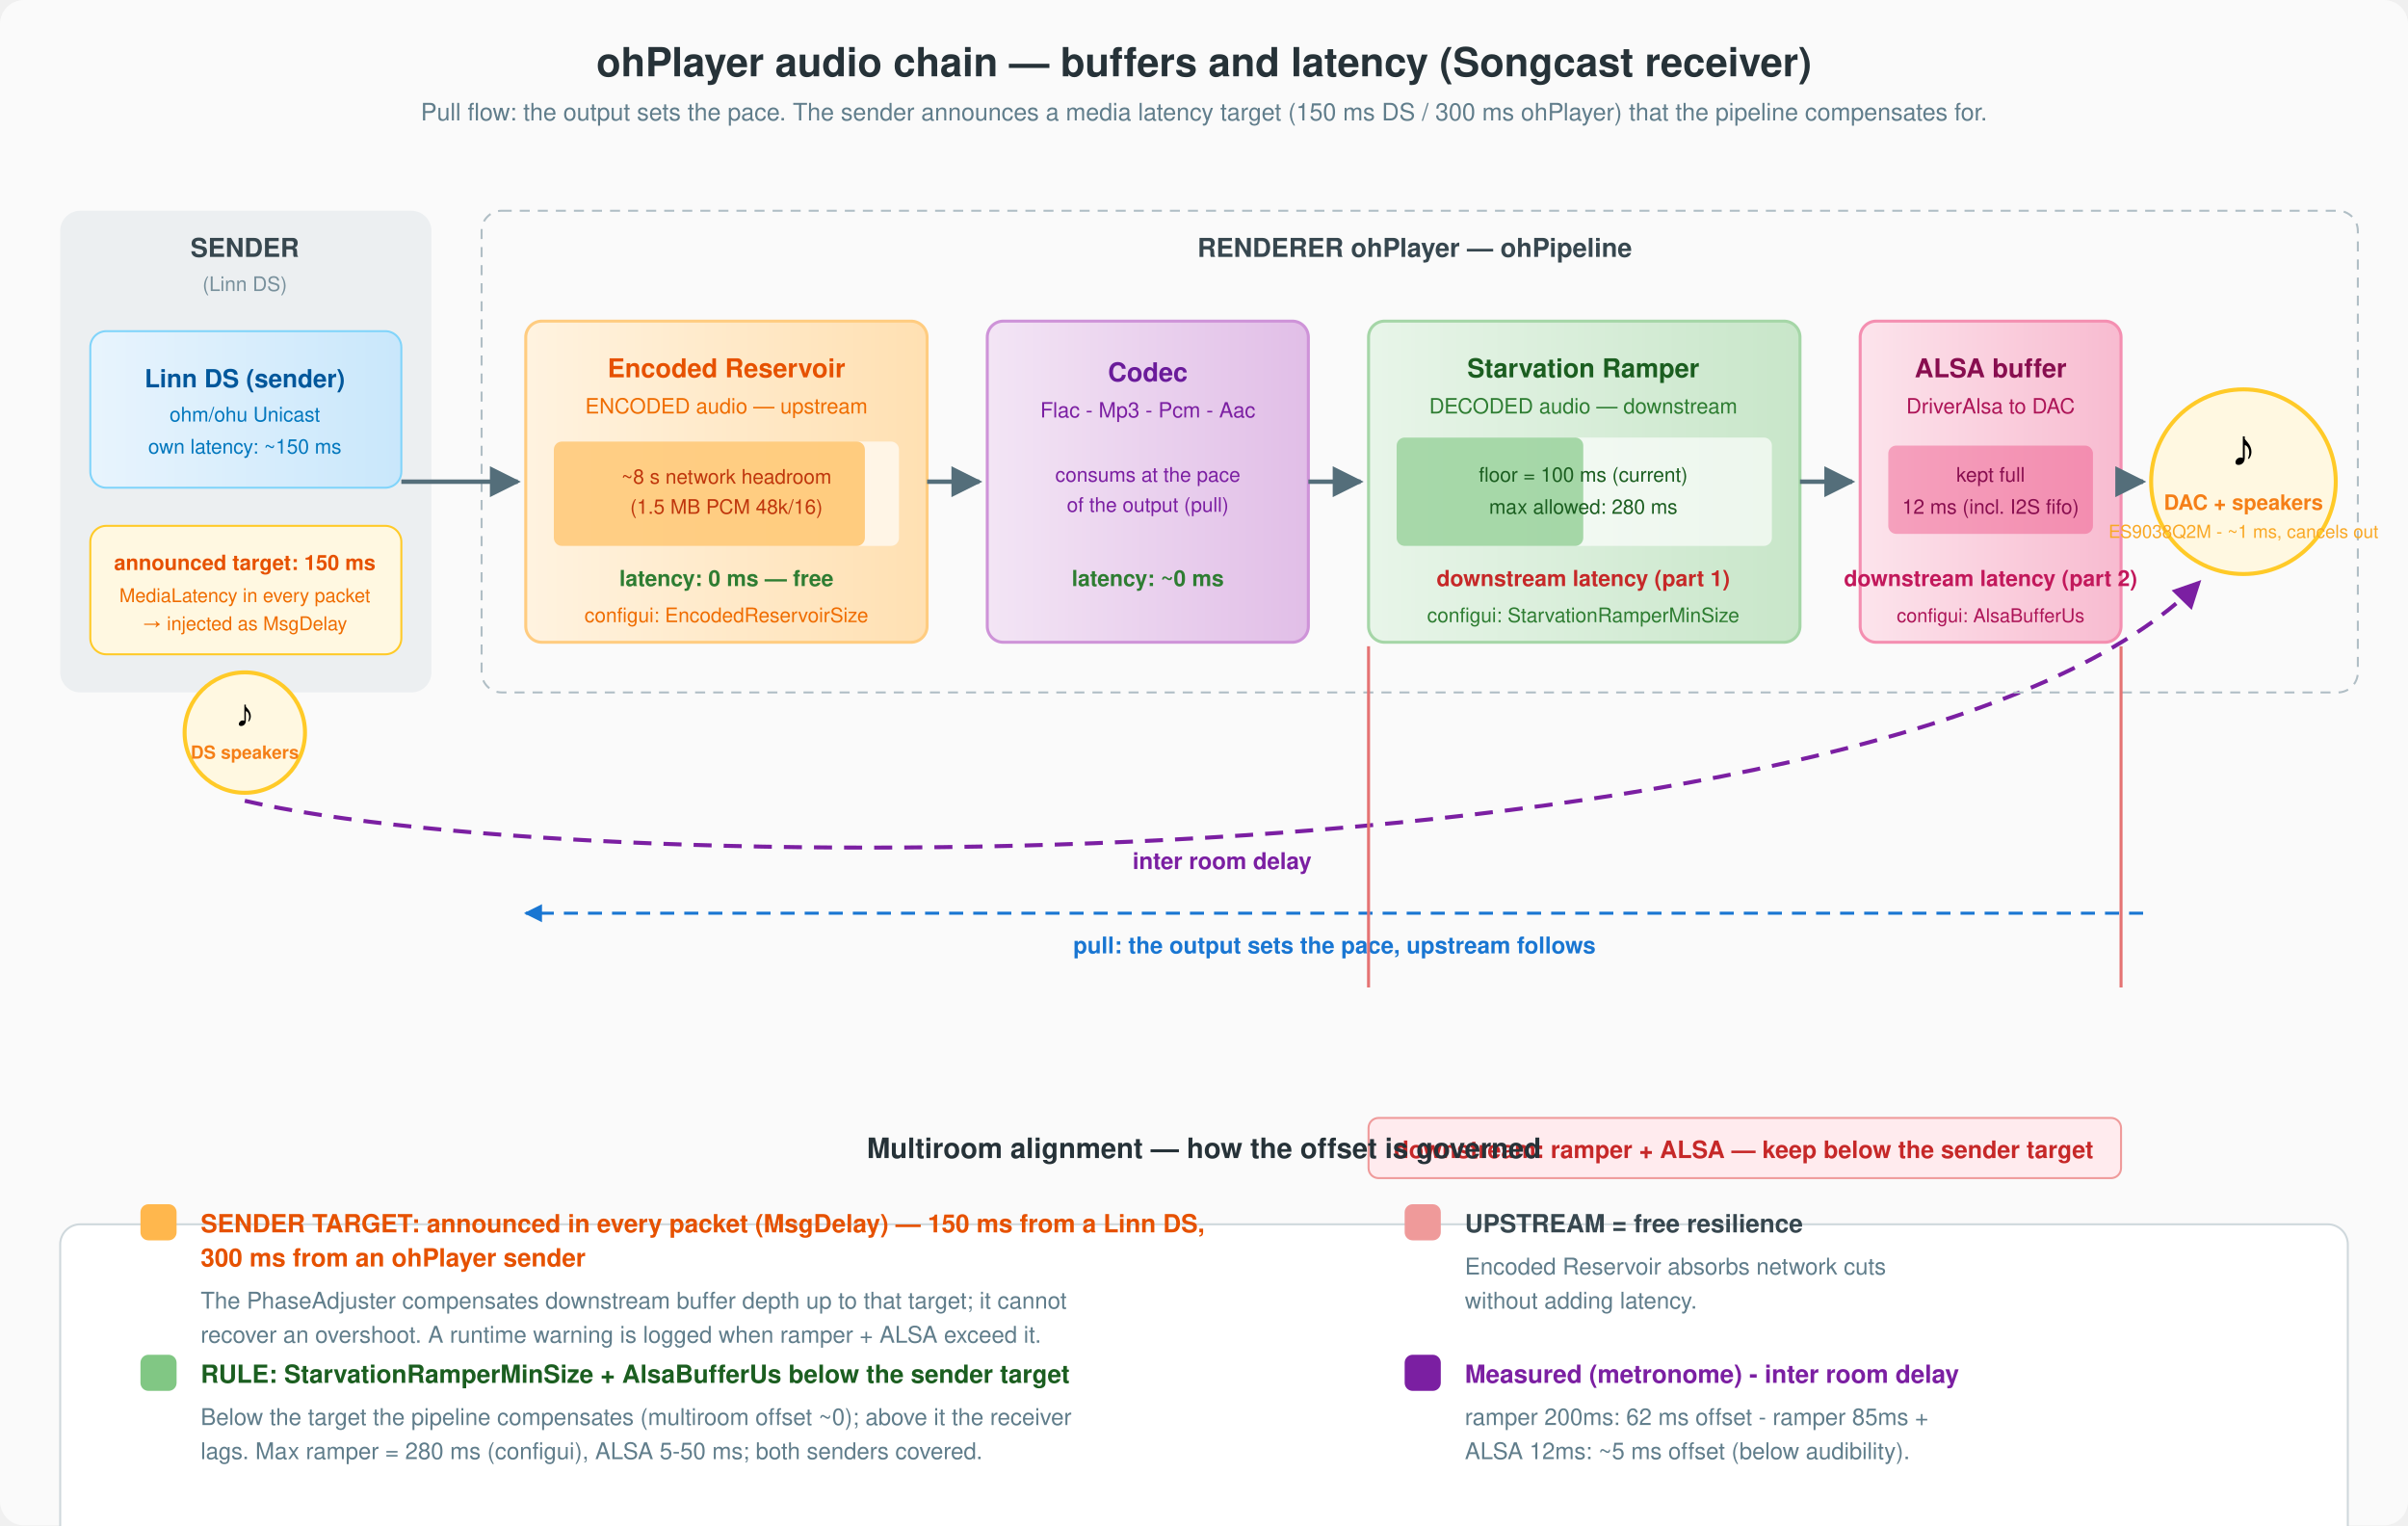
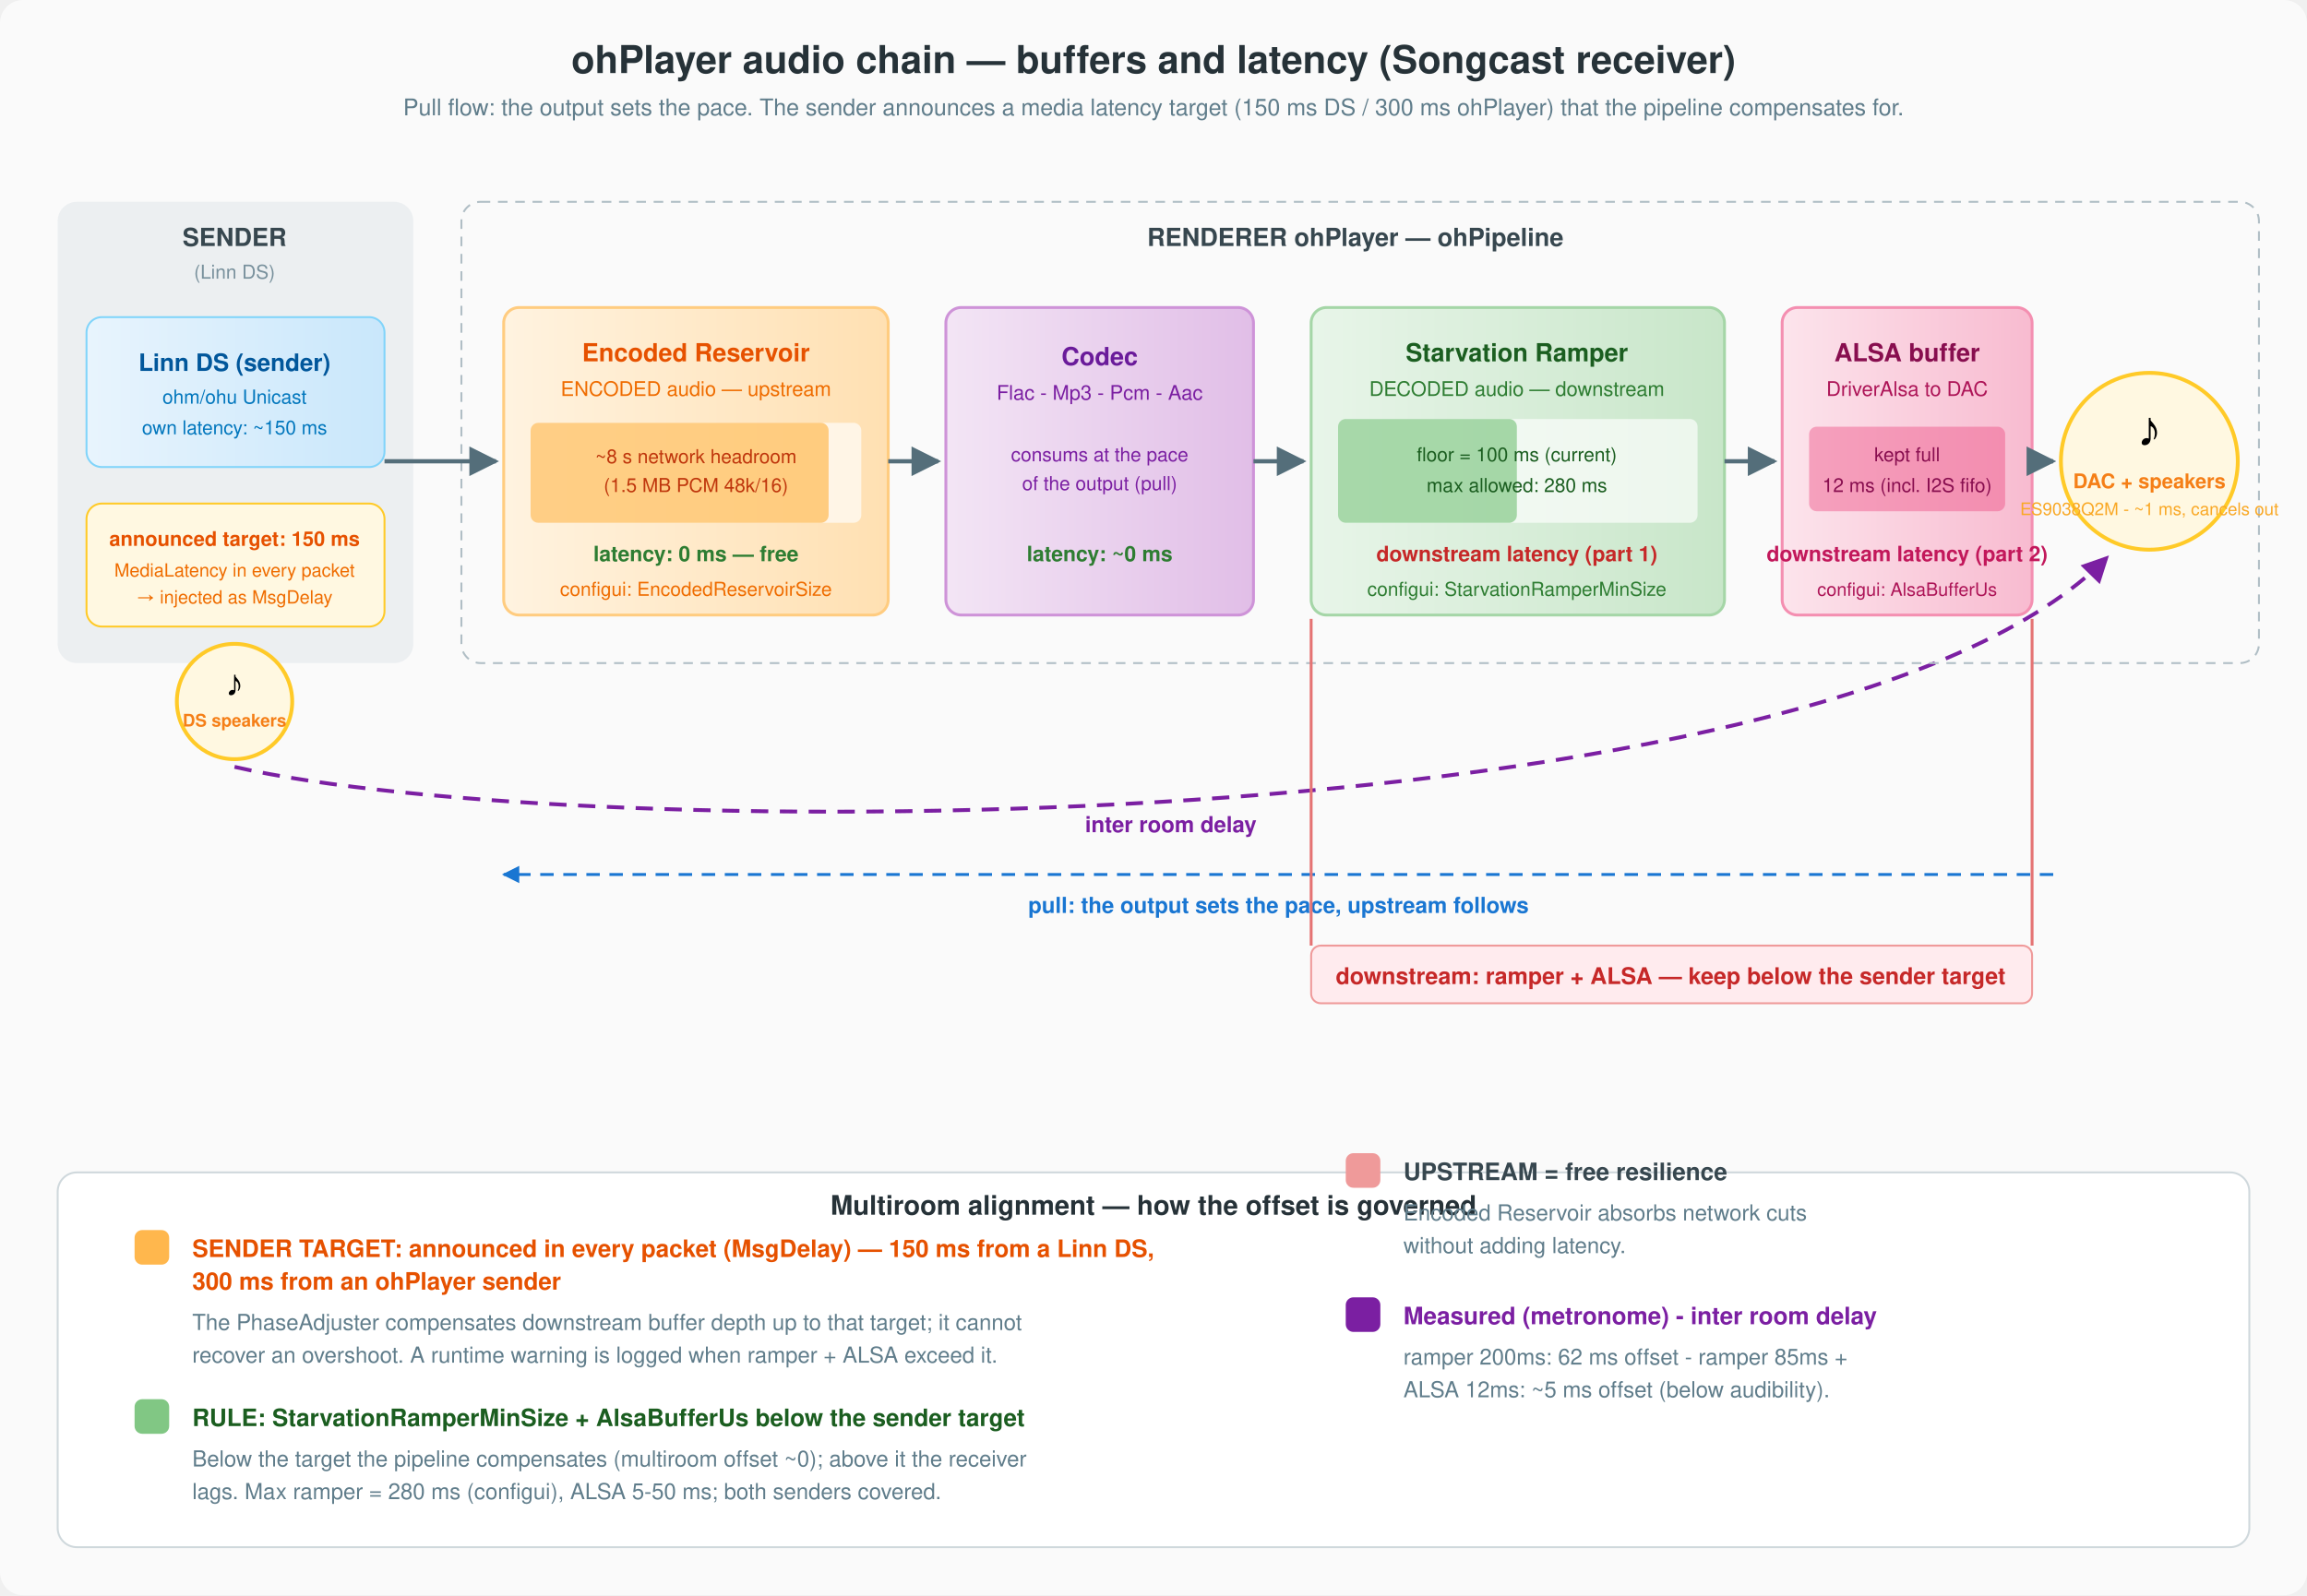
- <svg xmlns="http://www.w3.org/2000/svg" width="1200" height="760" viewBox="0 0 1200 760" font-family="Helvetica, Arial, sans-serif">
+ <svg xmlns="http://www.w3.org/2000/svg" width="1200" height="830" viewBox="0 0 1200 830" font-family="Helvetica, Arial, sans-serif">
  <defs>
    <linearGradient id="net" x1="0" y1="0" x2="1" y2="0">
      <stop offset="0" stop-color="#e8f4fd" />
      <stop offset="1" stop-color="#c9e7fb" />
    </linearGradient>
    <linearGradient id="encbuf" x1="0" y1="0" x2="1" y2="0">
      <stop offset="0" stop-color="#fff3e0" />
      <stop offset="1" stop-color="#ffe0b2" />
    </linearGradient>
    <linearGradient id="codec" x1="0" y1="0" x2="1" y2="0">
      <stop offset="0" stop-color="#f3e5f5" />
      <stop offset="1" stop-color="#e1bee7" />
    </linearGradient>
    <linearGradient id="sramper" x1="0" y1="0" x2="1" y2="0">
      <stop offset="0" stop-color="#e8f5e9" />
      <stop offset="1" stop-color="#c8e6c9" />
    </linearGradient>
    <linearGradient id="alsa" x1="0" y1="0" x2="1" y2="0">
      <stop offset="0" stop-color="#fce4ec" />
      <stop offset="1" stop-color="#f8bbd0" />
    </linearGradient>
    <marker id="arrow" viewBox="0 0 10 10" refX="9" refY="5" markerWidth="7" markerHeight="7" orient="auto-start-reverse">
      <path d="M 0 0 L 10 5 L 0 10 z" fill="#546e7a" />
    </marker>
    <marker id="arrowBlue" viewBox="0 0 10 10" refX="9" refY="5" markerWidth="6" markerHeight="6" orient="auto-start-reverse">
      <path d="M 0 0 L 10 5 L 0 10 z" fill="#1976d2" />
    </marker>
    <marker id="arrowViolet" viewBox="0 0 10 10" refX="9" refY="5" markerWidth="7" markerHeight="7" orient="auto-start-reverse">
      <path d="M 0 0 L 10 5 L 0 10 z" fill="#7b1fa2" />
    </marker>
  </defs>
-   <rect width="1200" height="760" fill="#fafafa" rx="12" />
+   <rect width="1200" height="830" fill="#fafafa" rx="12" />
  <text x="600" y="38" text-anchor="middle" font-size="20" font-weight="700" fill="#263238">ohPlayer audio chain — buffers and latency (Songcast receiver)</text>
  <text x="600" y="60" text-anchor="middle" font-size="12" fill="#607d8b">Pull flow: the output sets the pace. The sender announces a media latency target (150 ms DS / 300 ms ohPlayer) that the pipeline compensates for.</text>
  <rect x="30" y="105" width="185" height="240" rx="10" fill="#eceff1" />
  <text x="122" y="128" text-anchor="middle" font-size="13" font-weight="700" fill="#37474f">SENDER</text>
  <text x="122" y="145" text-anchor="middle" font-size="10" fill="#78909c">(Linn DS)</text>
  <rect x="45" y="165" width="155" height="78" rx="8" fill="url(#net)" stroke="#81d4fa" />
  <text x="122" y="193" text-anchor="middle" font-size="12.5" font-weight="600" fill="#01579b">Linn DS (sender)</text>
  <text x="122" y="210" text-anchor="middle" font-size="10" fill="#0277bd">ohm/ohu Unicast</text>
  <text x="122" y="226" text-anchor="middle" font-size="10" fill="#0277bd">own latency: ~150 ms</text>
  <rect x="45" y="262" width="155" height="64" rx="8" fill="#fff8e1" stroke="#ffca28" />
  <text x="122" y="284" text-anchor="middle" font-size="10.5" font-weight="700" fill="#e65100">announced target: 150 ms</text>
  <text x="122" y="300" text-anchor="middle" font-size="9.5" fill="#ef6c00">MediaLatency in every packet</text>
  <text x="122" y="314" text-anchor="middle" font-size="9.5" fill="#ef6c00">→ injected as MsgDelay</text>
  <circle cx="122" cy="365" r="30" fill="#fff8e1" stroke="#ffca28" stroke-width="2" />
  <text x="122" y="362" text-anchor="middle" font-size="15">♪</text>
  <text x="122" y="378" text-anchor="middle" font-size="9" font-weight="600" fill="#f57f17">DS speakers</text>
  <path d="M 122 399 C 300 440, 950 440, 1096 290" fill="none" stroke="#7b1fa2" stroke-width="2" stroke-dasharray="9,6" marker-end="url(#arrowViolet)" />
  <text x="609" y="433" text-anchor="middle" font-size="11.5" font-weight="700" fill="#7b1fa2">inter room delay</text>
  <rect x="240" y="105" width="935" height="240" rx="10" fill="none" stroke="#b0bec5" stroke-dasharray="5,4" />
  <text x="705" y="128" text-anchor="middle" font-size="13" font-weight="700" fill="#37474f">RENDERER ohPlayer — ohPipeline</text>
  <rect x="262" y="160" width="200" height="160" rx="8" fill="url(#encbuf)" stroke="#ffcc80" stroke-width="1.5" />
  <text x="362" y="188" text-anchor="middle" font-size="13" font-weight="700" fill="#e65100">Encoded Reservoir</text>
  <text x="362" y="206" text-anchor="middle" font-size="10.5" fill="#ef6c00">ENCODED audio — upstream</text>
  <rect x="276" y="220" width="172" height="52" rx="4" fill="#ffffff" opacity="0.65" />
  <rect x="276" y="220" width="155" height="52" rx="4" fill="#ff9800" opacity="0.45" />
  <text x="362" y="241" text-anchor="middle" font-size="10" fill="#bf360c">~8 s network headroom</text>
  <text x="362" y="256" text-anchor="middle" font-size="10" fill="#bf360c">(1.5 MB PCM 48k/16)</text>
  <text x="362" y="292" text-anchor="middle" font-size="11" font-weight="700" fill="#2e7d32">latency: 0 ms — free</text>
  <text x="362" y="310" text-anchor="middle" font-size="10" fill="#ef6c00">configui: EncodedReservoirSize</text>
  <rect x="492" y="160" width="160" height="160" rx="8" fill="url(#codec)" stroke="#ce93d8" stroke-width="1.5" />
  <text x="572" y="190" text-anchor="middle" font-size="13" font-weight="700" fill="#6a1b9a">Codec</text>
  <text x="572" y="208" text-anchor="middle" font-size="10.5" fill="#7b1fa2">Flac - Mp3 - Pcm - Aac</text>
  <text x="572" y="240" text-anchor="middle" font-size="10" fill="#7b1fa2">consums at the pace</text>
  <text x="572" y="255" text-anchor="middle" font-size="10" fill="#7b1fa2">of the output (pull)</text>
  <text x="572" y="292" text-anchor="middle" font-size="11" font-weight="600" fill="#2e7d32">latency: ~0 ms</text>
  <rect x="682" y="160" width="215" height="160" rx="8" fill="url(#sramper)" stroke="#a5d6a7" stroke-width="1.5" />
  <text x="789" y="188" text-anchor="middle" font-size="13" font-weight="700" fill="#1b5e20">Starvation Ramper</text>
  <text x="789" y="206" text-anchor="middle" font-size="10.5" fill="#2e7d32">DECODED audio — downstream</text>
  <rect x="696" y="218" width="187" height="54" rx="4" fill="#ffffff" opacity="0.65" />
  <rect x="696" y="218" width="93" height="54" rx="4" fill="#66bb6a" opacity="0.55" />
  <text x="789" y="240" text-anchor="middle" font-size="10" fill="#1b5e20">floor = 100 ms (current)</text>
  <text x="789" y="256" text-anchor="middle" font-size="10" fill="#1b5e20">max allowed: 280 ms</text>
  <text x="789" y="292" text-anchor="middle" font-size="11" font-weight="700" fill="#c62828">downstream latency (part 1)</text>
  <text x="789" y="310" text-anchor="middle" font-size="10" fill="#2e7d32">configui: StarvationRamperMinSize</text>
  <rect x="927" y="160" width="130" height="160" rx="8" fill="url(#alsa)" stroke="#f48fb1" stroke-width="1.5" />
  <text x="992" y="188" text-anchor="middle" font-size="13" font-weight="700" fill="#880e4f">ALSA buffer</text>
  <text x="992" y="206" text-anchor="middle" font-size="10.5" fill="#ad1457">DriverAlsa to DAC</text>
  <rect x="941" y="222" width="102" height="44" rx="4" fill="#ec407a" opacity="0.4" />
  <text x="992" y="240" text-anchor="middle" font-size="10" fill="#880e4f">kept full</text>
  <text x="992" y="256" text-anchor="middle" font-size="10" fill="#880e4f">12 ms (incl. I2S fifo)</text>
  <text x="992" y="292" text-anchor="middle" font-size="11" font-weight="600" fill="#c2185b">downstream latency (part 2)</text>
  <text x="992" y="310" text-anchor="middle" font-size="9.5" fill="#ad1457">configui: AlsaBufferUs</text>
  <circle cx="1118" cy="240" r="46" fill="#fff8e1" stroke="#ffca28" stroke-width="2" />
  <text x="1118" y="232" text-anchor="middle" font-size="20">♪</text>
  <text x="1118" y="254" text-anchor="middle" font-size="10.5" font-weight="600" fill="#f57f17">DAC + speakers</text>
  <text x="1118" y="268" text-anchor="middle" font-size="9" fill="#f9a825">ES9038Q2M - ~1 ms, cancels out</text>
  <line x1="200" y1="240" x2="258" y2="240" stroke="#546e7a" stroke-width="2.2" marker-end="url(#arrow)" />
  <line x1="462" y1="240" x2="488" y2="240" stroke="#546e7a" stroke-width="2.2" marker-end="url(#arrow)" />
  <line x1="652" y1="240" x2="678" y2="240" stroke="#546e7a" stroke-width="2.2" marker-end="url(#arrow)" />
  <line x1="897" y1="240" x2="923" y2="240" stroke="#546e7a" stroke-width="2.2" marker-end="url(#arrow)" />
  <line x1="1057" y1="240" x2="1068" y2="240" stroke="#546e7a" stroke-width="2.2" marker-end="url(#arrow)" />
  <line x1="1068" y1="455" x2="262" y2="455" stroke="#1976d2" stroke-width="1.5" stroke-dasharray="7,5" marker-end="url(#arrowBlue)" />
  <text x="665" y="475" text-anchor="middle" font-size="11.5" font-weight="600" fill="#1976d2">pull: the output sets the pace, upstream follows</text>
  <line x1="682" y1="322" x2="682" y2="492" stroke="#e57373" stroke-width="1.5" />
  <line x1="1057" y1="322" x2="1057" y2="492" stroke="#e57373" stroke-width="1.5" />
-   <rect x="682" y="557" width="375" height="30" rx="5" fill="#ffebee" stroke="#ef9a9a" />
-   <text x="869" y="577" text-anchor="middle" font-size="12" font-weight="700" fill="#c62828">downstream: ramper + ALSA — keep below the sender target</text>
+   <rect x="682" y="492" width="375" height="30" rx="5" fill="#ffebee" stroke="#ef9a9a" />
+   <text x="869" y="512" text-anchor="middle" font-size="12" font-weight="700" fill="#c62828">downstream: ramper + ALSA — keep below the sender target</text>
  <rect x="30" y="610" width="1140" height="195" rx="10" fill="#ffffff" stroke="#cfd8dc" />
-   <text x="600" y="577" text-anchor="middle" font-size="14" font-weight="700" fill="#263238">Multiroom alignment — how the offset is governed</text>
-   <rect x="70" y="600" width="18" height="18" rx="4" fill="#ffb74d" />
-   <text x="100" y="614" font-size="12.5" font-weight="700" fill="#e65100">SENDER TARGET: announced in every packet (MsgDelay) — 150 ms from a Linn DS,</text>
-   <text x="100" y="631" font-size="12.5" font-weight="700" fill="#e65100">300 ms from an ohPlayer sender</text>
-   <text x="100" y="652" font-size="11.5" fill="#607d8b">The PhaseAdjuster compensates downstream buffer depth up to that target; it cannot</text>
-   <text x="100" y="669" font-size="11.5" fill="#607d8b">recover an overshoot. A runtime warning is logged when ramper + ALSA exceed it.</text>
-   <rect x="70" y="675" width="18" height="18" rx="4" fill="#81c784" />
-   <text x="100" y="689" font-size="12.5" font-weight="700" fill="#1b5e20">RULE: StarvationRamperMinSize + AlsaBufferUs below the sender target</text>
-   <text x="100" y="710" font-size="11.5" fill="#607d8b">Below the target the pipeline compensates (multiroom offset ~0); above it the receiver</text>
-   <text x="100" y="727" font-size="11.5" fill="#607d8b">lags. Max ramper = 280 ms (configui), ALSA 5-50 ms; both senders covered.</text>
+   <text x="600" y="632" text-anchor="middle" font-size="14" font-weight="700" fill="#263238">Multiroom alignment — how the offset is governed</text>
+   <rect x="70" y="640" width="18" height="18" rx="4" fill="#ffb74d" />
+   <text x="100" y="654" font-size="12.5" font-weight="700" fill="#e65100">SENDER TARGET: announced in every packet (MsgDelay) — 150 ms from a Linn DS,</text>
+   <text x="100" y="671" font-size="12.5" font-weight="700" fill="#e65100">300 ms from an ohPlayer sender</text>
+   <text x="100" y="692" font-size="11.5" fill="#607d8b">The PhaseAdjuster compensates downstream buffer depth up to that target; it cannot</text>
+   <text x="100" y="709" font-size="11.5" fill="#607d8b">recover an overshoot. A runtime warning is logged when ramper + ALSA exceed it.</text>
+   <rect x="70" y="728" width="18" height="18" rx="4" fill="#81c784" />
+   <text x="100" y="742" font-size="12.5" font-weight="700" fill="#1b5e20">RULE: StarvationRamperMinSize + AlsaBufferUs below the sender target</text>
+   <text x="100" y="763" font-size="11.5" fill="#607d8b">Below the target the pipeline compensates (multiroom offset ~0); above it the receiver</text>
+   <text x="100" y="780" font-size="11.5" fill="#607d8b">lags. Max ramper = 280 ms (configui), ALSA 5-50 ms; both senders covered.</text>
  <rect x="700" y="600" width="18" height="18" rx="4" fill="#ef9a9a" />
  <text x="730" y="614" font-size="12.5" font-weight="700" fill="#37474f">UPSTREAM = free resilience</text>
  <text x="730" y="635" font-size="11.5" fill="#607d8b">Encoded Reservoir absorbs network cuts</text>
  <text x="730" y="652" font-size="11.5" fill="#607d8b">without adding latency.</text>
  <rect x="700" y="675" width="18" height="18" rx="4" fill="#7b1fa2" />
  <text x="730" y="689" font-size="12.5" font-weight="700" fill="#7b1fa2">Measured (metronome) - inter room delay</text>
  <text x="730" y="710" font-size="11.5" fill="#607d8b">ramper 200ms: 62 ms offset - ramper 85ms +</text>
  <text x="730" y="727" font-size="11.5" fill="#607d8b">ALSA 12ms: ~5 ms offset (below audibility).</text>
</svg>
